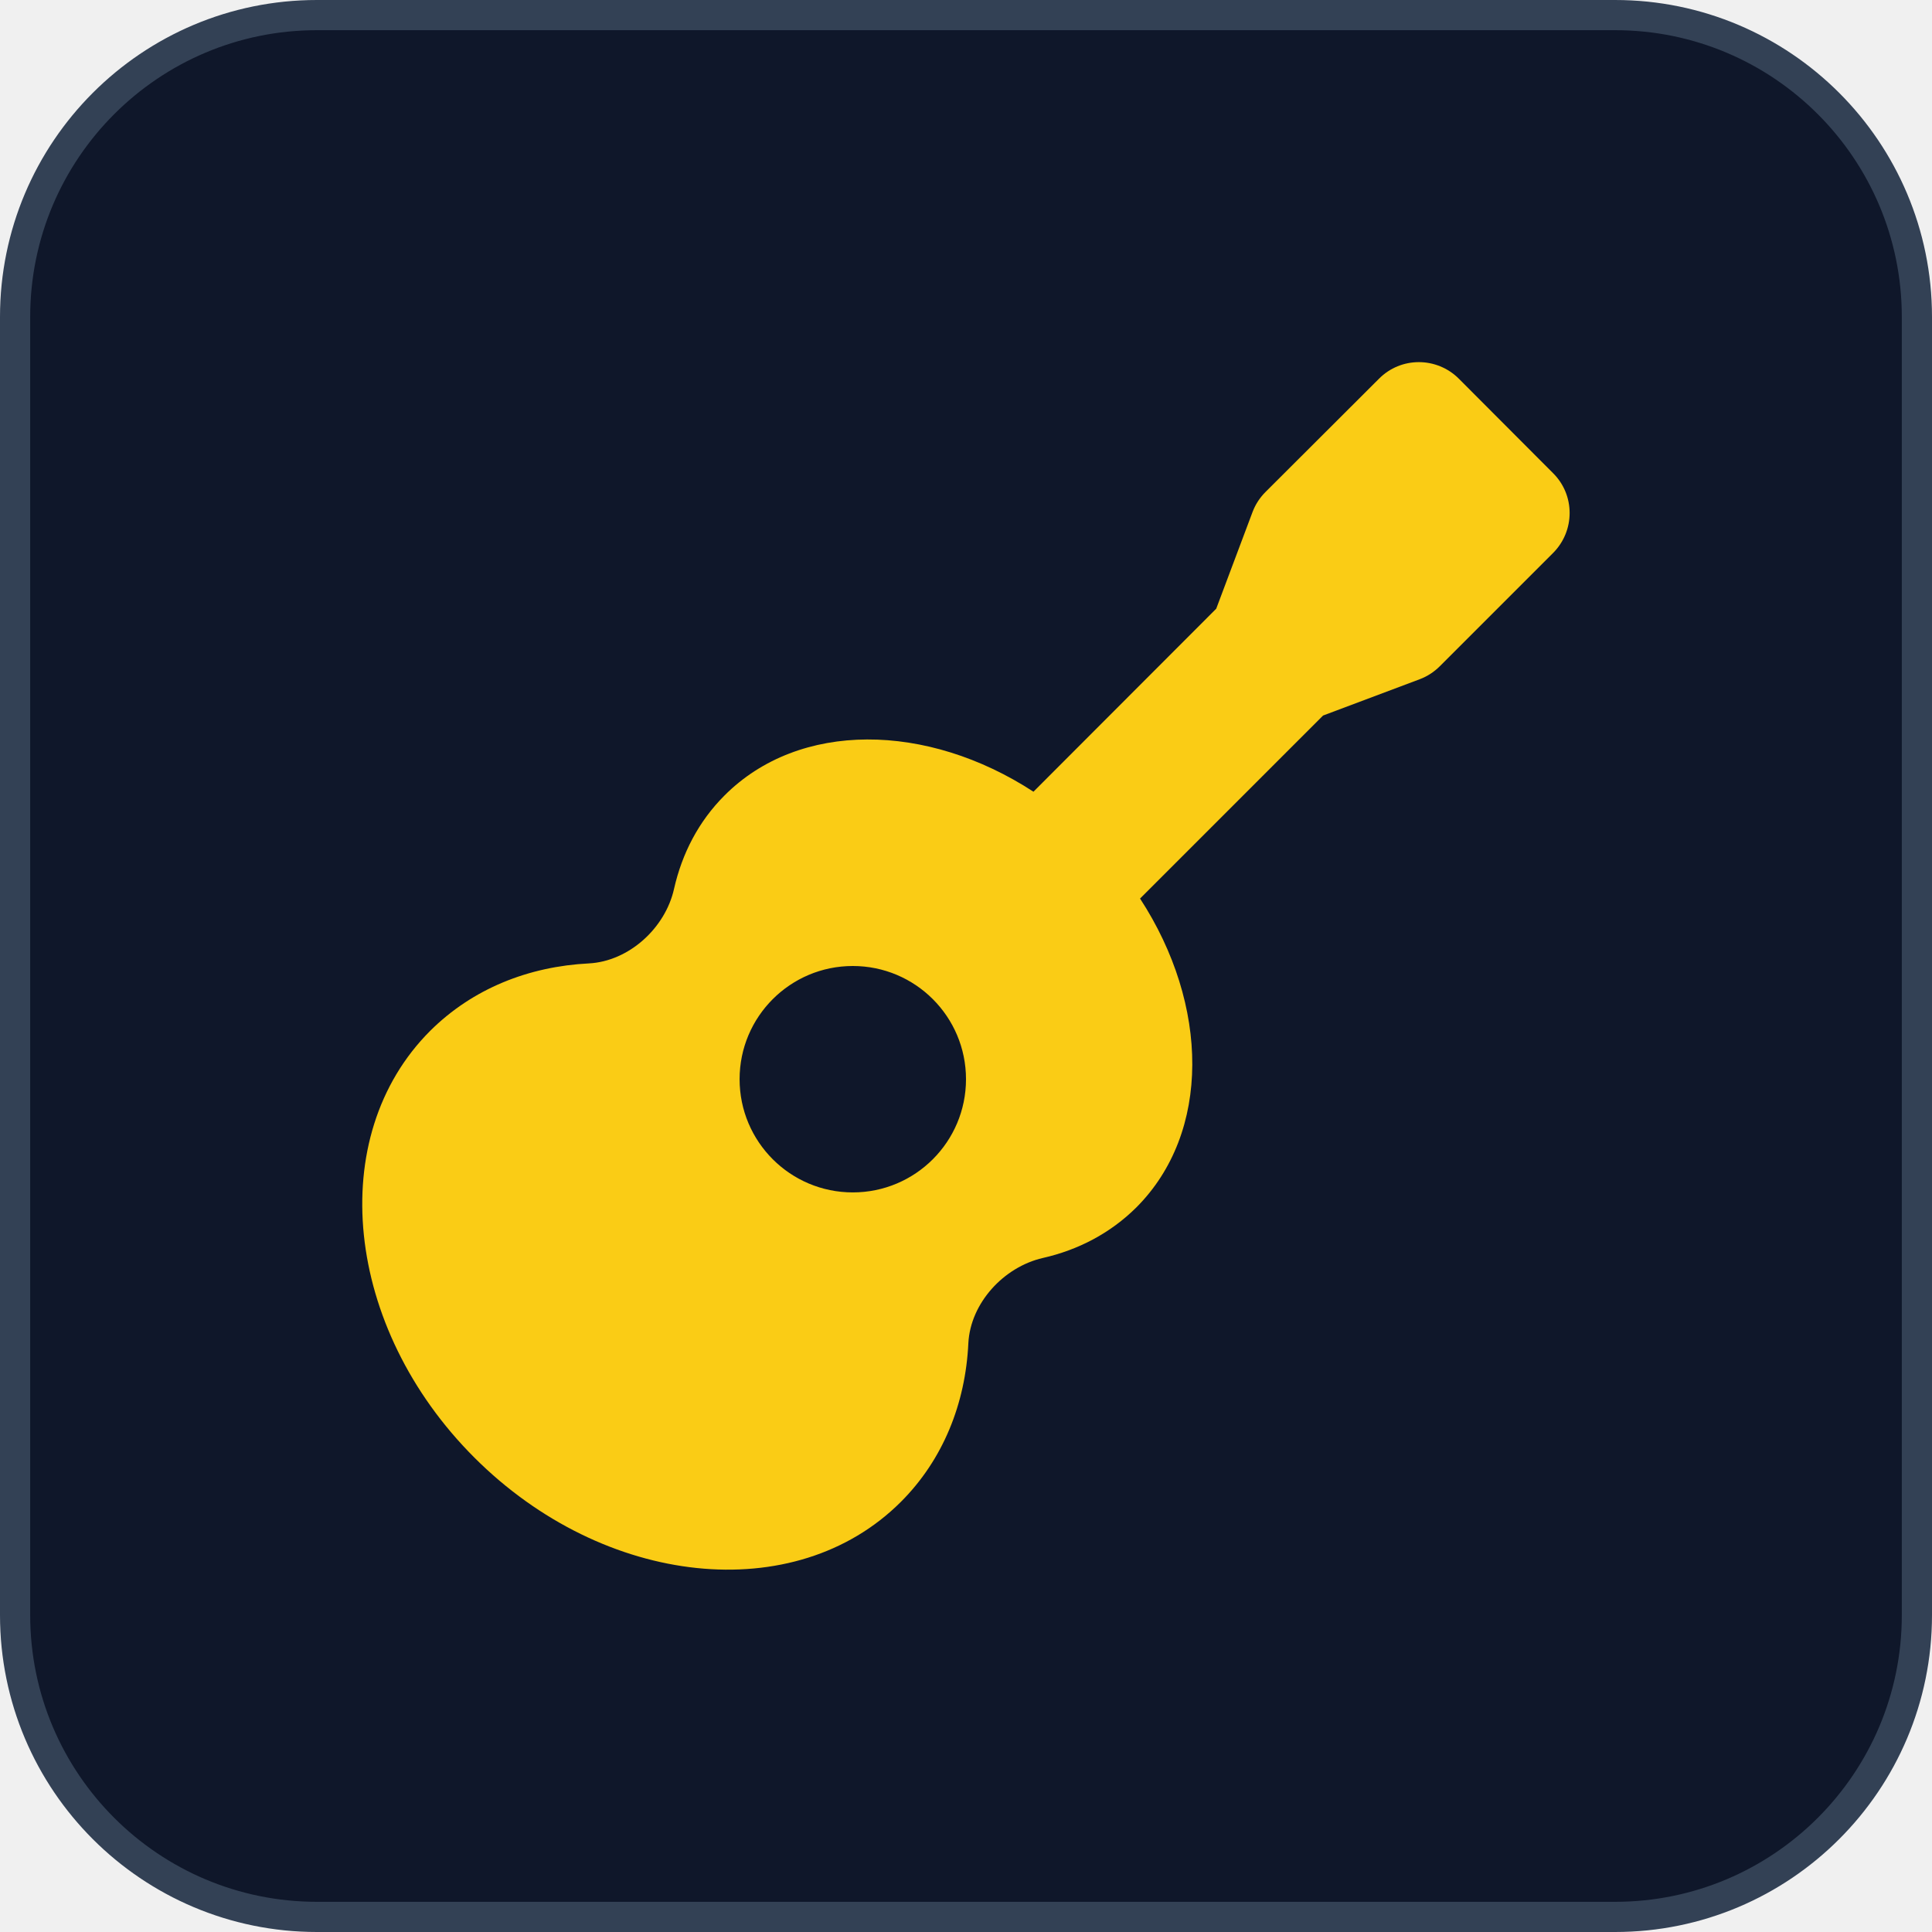
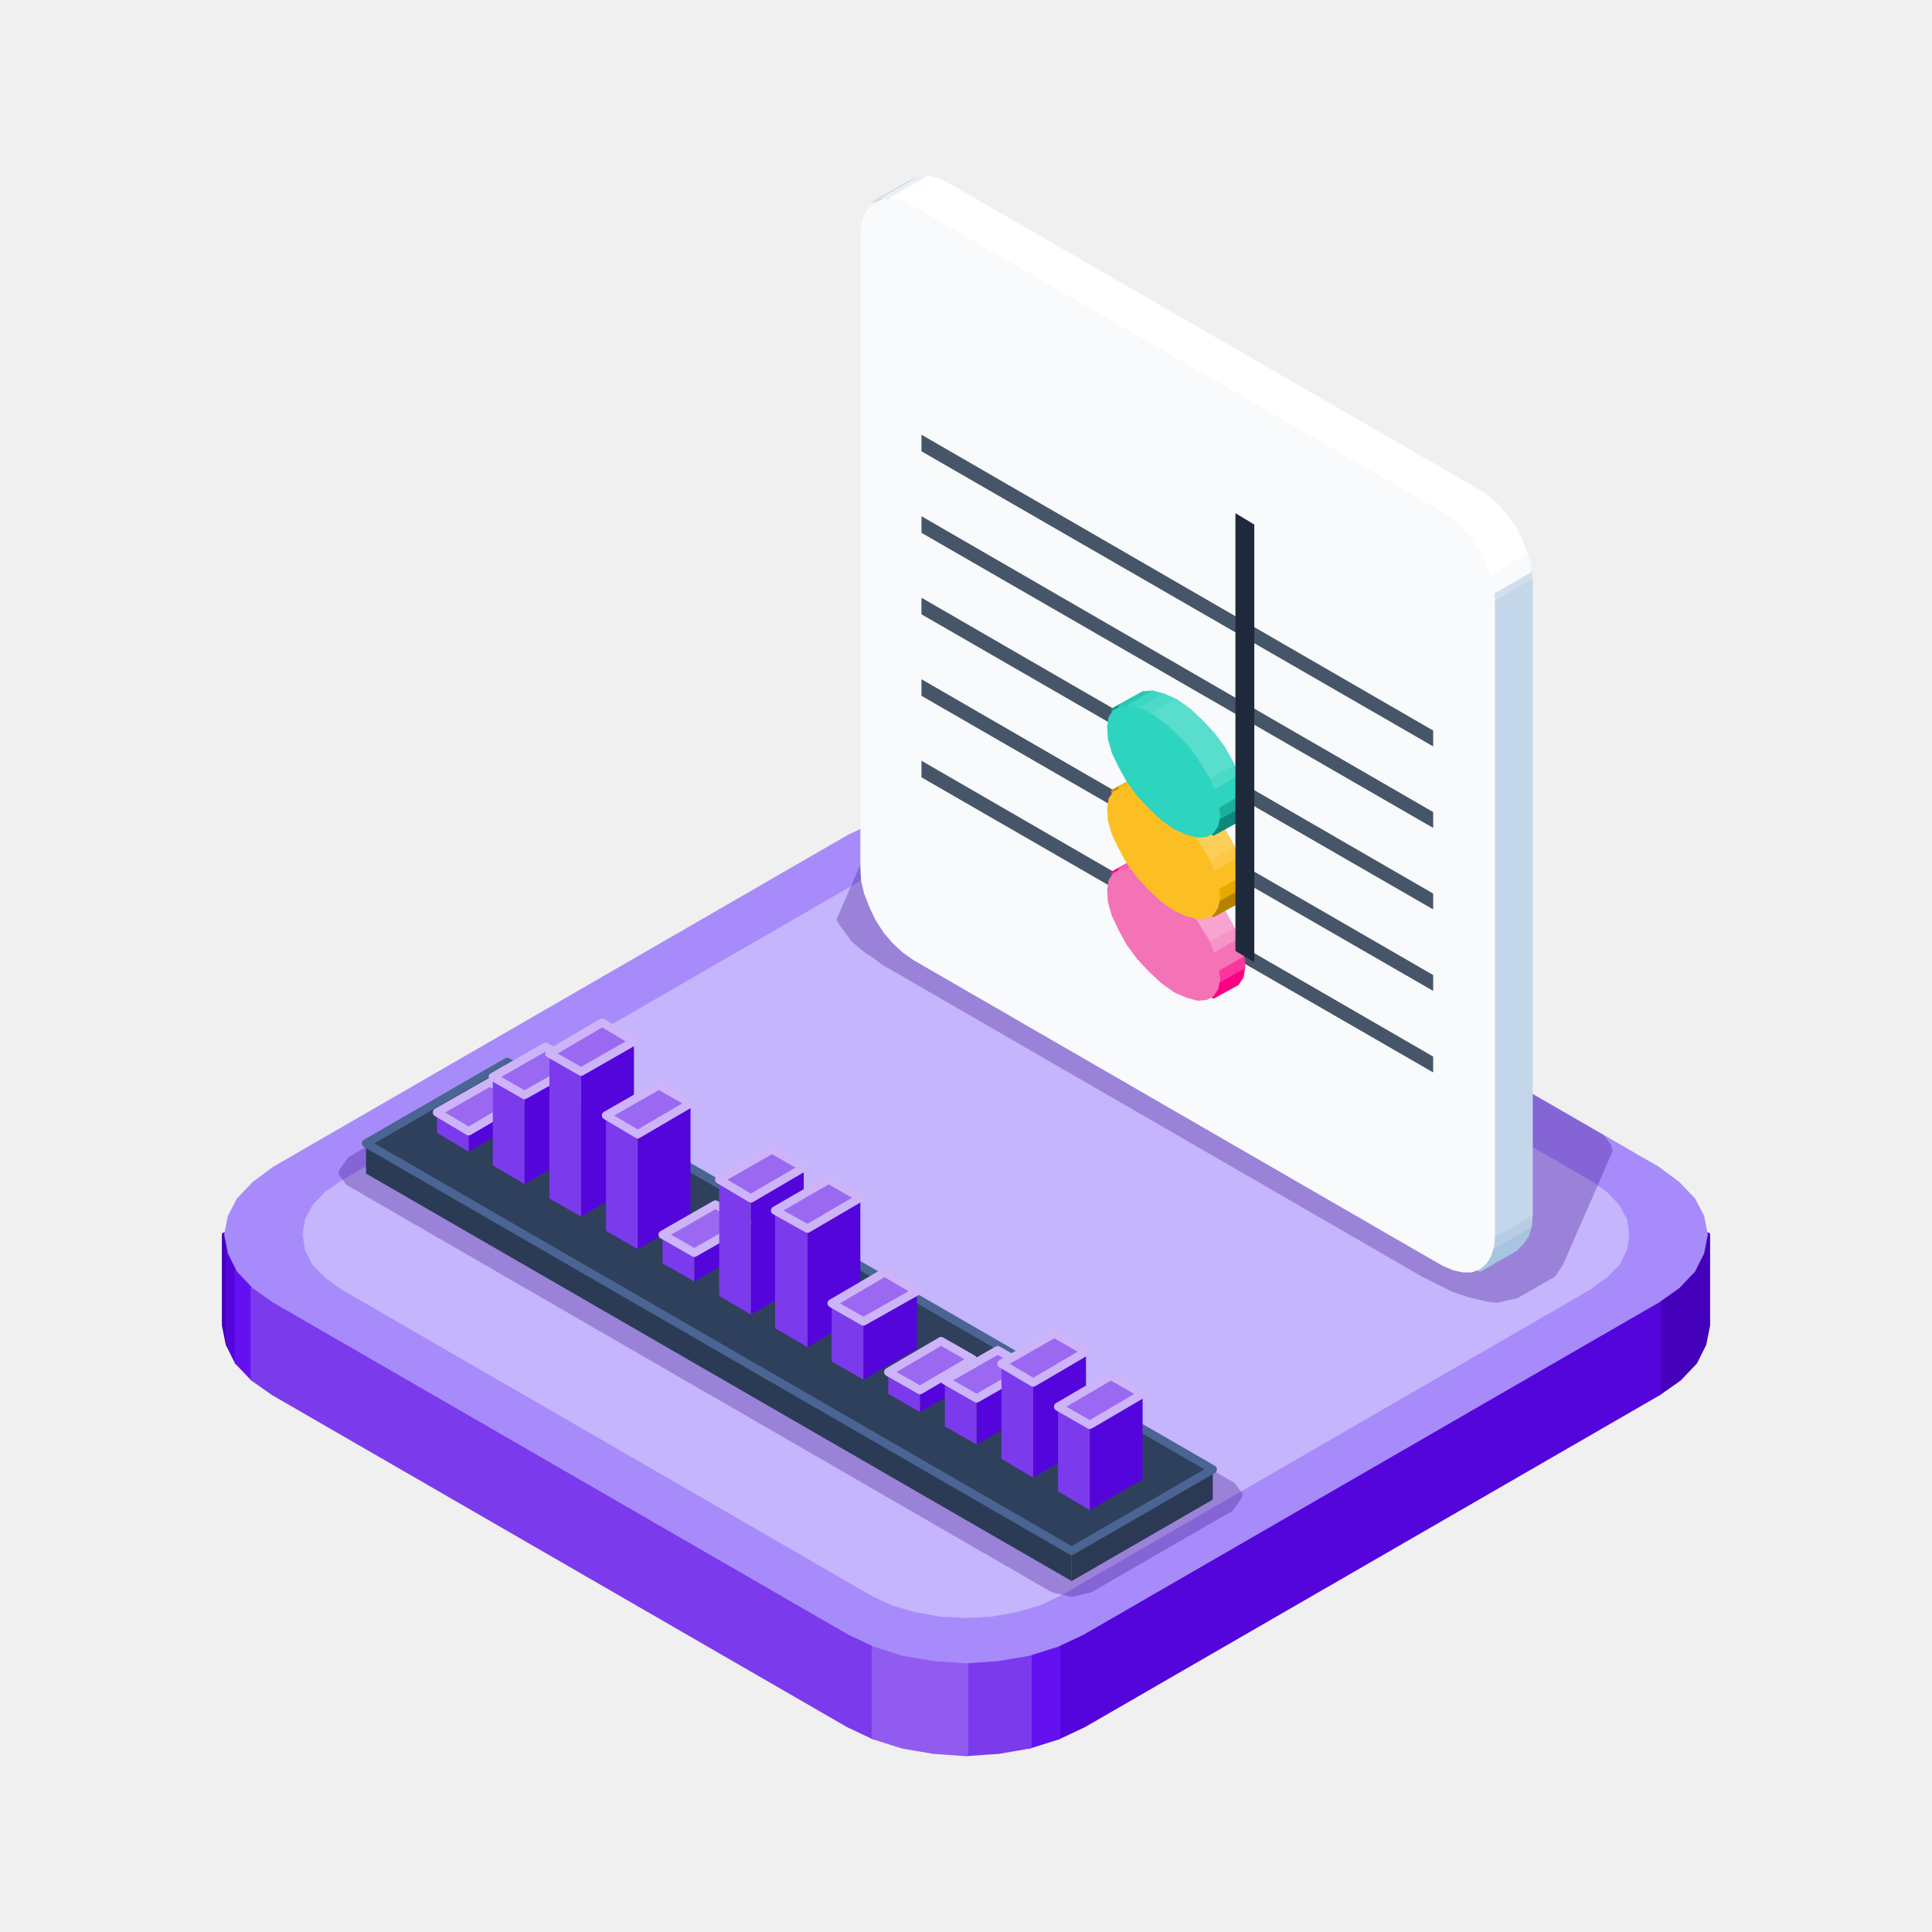
<svg xmlns="http://www.w3.org/2000/svg" viewBox="0 0 256 256" width="256" height="256" role="img" aria-label="Chord Analysis icon">
-   <rect x="2.0" y="2.0" width="252" height="252" rx="40" fill="#0f172a" stroke="#334155" stroke-width="4" />
-   <svg x="48.0" y="48.0" width="160" height="160" viewBox="0 0 512 512">
-     <path fill="#FACC15" d="M465 7c-9.4-9.4-24.6-9.4-33.9 0L383 55c-2.4 2.4-4.3 5.3-5.5 8.5l-15.4 41-77.5 77.6c-45.1-29.4-99.3-30.2-131 1.6-11 11-18 24.6-21.4 39.6-3.7 16.6-19.1 30.7-36.1 31.6-25.6 1.3-49.3 10.7-67.3 28.6-44.8 44.8-36.4 125.8 18.7 180.9S183.6 528 228.4 483.2c17.9-17.9 27.4-41.7 28.6-67.3 .9-17 15-32.3 31.6-36.1 15-3.4 28.6-10.5 39.6-21.4 31.8-31.8 31-85.9 1.6-131l77.6-77.6 41-15.4c3.2-1.2 6.1-3.1 8.5-5.5l48-48c9.4-9.4 9.4-24.6 0-33.9L465 7zM208 256a48 48 0 1 1 0 96 48 48 0 1 1 0-96z" />
-   </svg>
+   <path d="M30.2,178.1L29.7,175.6L29.7,163.6L30.2,166.1ZM226.3,175.6L225.8,178.1L224.6,180.5L222.5,182.7L219.8,184.6L219.8,172.6L222.5,170.7L224.6,168.5L225.8,166.1L226.3,163.6Z" fill="#4500bc" stroke="#4500bc" stroke-width="0.6" stroke-linejoin="round" />
+   <path d="M31.4,180.5L30.2,178.1L30.2,166.1L31.4,168.5ZM219.8,184.6L143.6,228.6L140.2,230.2L140.2,218.2L143.6,216.6L219.8,172.6Z" fill="#5405db" stroke="#5405db" stroke-width="0.6" stroke-linejoin="round" />
+   <path d="M33.5,182.7L31.4,180.5L31.4,168.5L33.5,170.7ZM140.2,230.2L136.4,231.4L136.4,219.4L140.2,218.2Z" fill="#6411f2" stroke="#6411f2" stroke-width="0.6" stroke-linejoin="round" />
+   <path d="M115.8,230.2L112.4,228.6L36.2,184.6L33.5,182.7L33.5,170.7L36.2,172.6L112.4,216.6L115.8,218.2ZM136.4,231.4L132.3,232.1L128,232.4L128,220.4L132.3,220.1L136.4,219.4Z" fill="#7c3aed" stroke="#7c3aed" stroke-width="0.6" stroke-linejoin="round" />
+   <path d="M128,232.4L123.7,232.1L119.6,231.4L115.8,230.2L115.8,218.2L119.6,219.4L123.7,220.1L128,220.4Z" fill="#925bf0" stroke="#925bf0" stroke-width="0.6" stroke-linejoin="round" />
+   <path d="M219.8,154.6L222.5,156.6L224.6,158.8L225.8,161.1L226.3,163.6L225.8,166.1L224.6,168.5L222.5,170.7L219.8,172.6L143.6,216.6L140.2,218.2L136.4,219.4L132.3,220.1L128,220.4L123.7,220.1L119.6,219.4L115.8,218.2L112.4,216.6L36.2,172.6L33.5,170.7L31.4,168.5L30.2,166.1L29.7,163.6L30.2,161.1L31.4,158.8L33.5,156.6L36.2,154.6L112.4,110.6L115.8,109L119.6,107.9L123.7,107.1L128,106.9L132.3,107.1L136.4,107.9L140.2,109L143.6,110.6Z" fill="#A78BFA" />
+   <path d="M210.7,156.4L212.9,157.9L214.6,159.7L215.6,161.6L215.9,163.6L215.6,165.6L214.6,167.6L212.9,169.3L210.7,170.9L140.6,211.4L137.9,212.7L134.8,213.6L131.5,214.2L128,214.4L124.5,214.2L121.2,213.6L118.1,212.7L115.4,211.4L45.3,170.9L43.1,169.3L41.4,167.6L40.4,165.6L40.1,163.6L40.4,161.6L41.4,159.7L43.1,157.9L45.3,156.4L115.4,115.9L118.1,114.6L121.2,113.7L124.5,113.1L128,112.9L131.5,113.1L134.8,113.7L137.9,114.6L140.6,115.9Z" fill="#C4B5FD" />
+   <path d="M119.6,107.9L123.7,107.1L128,106.9L132.3,107.1L136.4,107.9L140.2,109L143.6,110.6L212.5,150.4L213.4,151.6L213.6,152.1L213.7,152.5L207.1,167.6L206.1,169.1L205.8,169.3L201.1,172L198.5,172.6L198,172.6L197.2,172.5L194.6,171.9L193.7,171.6L192.5,171.2L191.3,170.6L189.9,169.9L188.5,169.2L118.4,128.7L117,127.9L115.8,127L114.6,126.2L113.6,125.4L112.8,124.7L112.3,124L111.2,122.5L110.9,122L110.9,121.7L116.5,108.8ZM64.9,142.5L67.5,141.9L70.1,142.5L163.6,196.5L164.7,198L164.4,198.7L163.3,200.2L144.6,211L142,211.6L139.4,211L45.9,157L44.8,155.5L45.1,154.8L46.2,153.3ZM62.8,147.4L65.4,146.8L68,147.4L72.2,149.8L73.3,151.3L73.1,151.8L72,153.3L65,157.4L62.4,158L59.8,157.4L55.6,154.9L54.5,153.4L54.7,153L55.8,151.5ZM71,150.1L73.6,149.5L76.2,150.1L80.4,152.5L81.5,154L80.5,156.1L79.5,157.6L72.5,161.7L69.9,162.3L67.3,161.7L63.1,159.3L62,157.8L62.9,155.7L64,154.2ZM79,153.1L81.6,152.5L84.2,153.1L88.4,155.5L89.5,157L88,160.5L87,162L79.9,166L77.3,166.6L74.7,166L70.5,163.6L69.5,162.1L71,158.6L72,157.1ZM86.2,158.1L88.8,157.5L91.4,158.1L95.6,160.5L96.7,162L95.5,164.8L94.4,166.3L87.4,170.3L84.8,171L82.2,170.3L78,167.9L76.9,166.4L78.1,163.7L79.2,162.2ZM92.8,164.5L95.4,163.9L98,164.5L102.2,166.9L103.3,168.4L103,169.1L101.9,170.6L94.9,174.7L92.3,175.3L89.7,174.7L85.5,172.2L84.4,170.7L84.7,170L85.8,168.5ZM101.2,166.7L103.8,166.1L106.4,166.7L110.6,169.2L111.7,170.7L110.5,173.4L109.4,174.9L102.4,179L99.8,179.6L97.2,179L93,176.5L91.9,175L93.1,172.3L94.2,170.8ZM108.7,171L111.3,170.4L113.9,171L118.1,173.4L119.2,174.9L118,177.7L116.9,179.2L109.9,183.3L107.3,183.9L104.7,183.3L100.5,180.9L99.4,179.4L100.6,176.5L101.7,175ZM115.6,176.8L118.2,176.1L120.8,176.8L125,179.2L126,180.7L125.4,182.1L124.4,183.6L117.4,187.6L114.8,188.2L112.2,187.6L107.9,185.2L106.9,183.7L107.5,182.3L108.5,180.8ZM122.7,181.9L125.3,181.3L127.9,181.9L132.1,184.4L133.2,185.9L132.9,186.4L131.8,187.9L124.8,191.9L122.2,192.6L119.6,191.9L115.4,189.5L114.4,188L114.6,187.5L115.7,186ZM130.4,185.7L133,185.1L135.6,185.7L139.8,188.1L140.9,189.6L140.4,190.7L139.3,192.2L132.3,196.3L129.7,196.9L127.1,196.3L122.9,193.8L121.8,192.3L122.3,191.2L123.4,189.7ZM138.4,188.8L141,188.2L143.6,188.8L147.8,191.3L148.9,192.8L147.9,195L146.8,196.5L139.8,200.6L137.2,201.2L134.6,200.6L130.4,198.1L129.3,196.6L130.3,194.4L131.4,192.9ZM145.8,193.4L148.4,192.8L151,193.4L155.2,195.8L156.3,197.3L155.4,199.3L154.3,200.8L147.3,204.9L144.7,205.5L142.1,204.9L137.9,202.5L136.8,201L137.7,198.9L138.8,197.4Z" fill="#370c82" fill-opacity="0.3" />
+   <path d="M200.8,165.5L201.6,164.7L202.3,163.7L202.7,162.4L198,165.1L197.6,166.4L197,167.4L196.1,168.2Z" fill="#a8c4e1" stroke="#a8c4e1" stroke-width="0.6" stroke-linejoin="round" />
+   <path d="M121.8,23.7L120.7,24.1L116,26.8L117.1,26.4ZM202.8,77.2L202.7,75.6L198,78.3L198.1,79.9Z" fill="#d1dfed" stroke="#d1dfed" stroke-width="0.6" stroke-linejoin="round" />
+   <path d="M123,23.6L121.8,23.7L117.1,26.4L118.3,26.3Z" fill="#ebf1f7" stroke="#ebf1f7" stroke-width="0.6" stroke-linejoin="round" />
+   <path d="M202.7,162.4L202.8,160.9L198.1,163.6L198,165.1Z" fill="#b6cde5" stroke="#b6cde5" stroke-width="0.6" stroke-linejoin="round" />
+   <path d="M202.8,160.9L202.8,77.2L198.1,79.9L198.1,163.6Z" fill="#c4d6e9" stroke="#c4d6e9" stroke-width="0.6" stroke-linejoin="round" />
+   <path d="M202.3,73.8L201.6,72L200.8,70.3L199.7,68.7L198.5,67.2L197.2,66L195.8,65.1L125.7,24.6L124.3,23.9L123,23.6L118.3,26.3L119.6,26.6L121,27.3L191.1,67.8L192.5,68.7L193.8,69.9L195,71.4L196.1,73L197,74.7L197.6,76.5Z" fill="#ffffff" stroke="#ffffff" stroke-width="0.6" stroke-linejoin="round" />
+   <path d="M202.7,75.6L202.3,73.8L197.6,76.5L198,78.3Z" fill="#f8fafc" stroke="#f8fafc" stroke-width="0.6" stroke-linejoin="round" />
+   <path d="M191.1,167.7L192.5,168.3L193.8,168.6L195,168.6L196.1,168.2L197,167.4L197.6,166.4L198,165.1L198.1,163.6L198.1,79.9L198,78.3L197.6,76.5L197,74.7L196.1,73L195,71.4L193.8,69.9L192.5,68.7L191.1,67.8L121,27.3L119.6,26.6L118.3,26.3L117.1,26.4L116,26.8L115.2,27.5L114.5,28.5L114.1,29.8L114,31.3L114,115L114.1,116.7L114.5,118.4L115.2,120.2L116,121.9L117.1,123.6L118.3,125L119.6,126.2L121,127.2Z" fill="#f8fafc" />
+   <path d="M122.1,103L189.9,142.1L189.9,140L122.1,100.8Z" fill="#475569" />
+   <path d="M122.1,92.2L189.9,131.3L189.9,129.2L122.1,90Z" fill="#475569" />
+   <path d="M122.1,81.4L189.9,120.5L189.9,118.4L122.1,79.2Z" fill="#475569" />
+   <path d="M122.1,70.6L189.9,109.7L189.9,107.6L122.1,68.4Z" fill="#475569" />
+   <path d="M122.1,59.8L189.9,98.9L189.9,96.8L122.1,57.6Z" fill="#475569" />
+   <path d="M151.5,113.5L150.6,114L147.5,115.7L148.5,115.2Z" fill="#ff0e8c" stroke="#ff0e8c" stroke-width="0.6" stroke-linejoin="round" />
+   <path d="M152.7,113.4L151.5,113.5L148.5,115.2L149.7,115.2Z" fill="#f55fae" stroke="#f55fae" stroke-width="0.6" stroke-linejoin="round" />
+   <path d="M154.2,113.8L152.7,113.4L149.7,115.2L151.2,115.5Z" fill="#f583bf" stroke="#f583bf" stroke-width="0.6" stroke-linejoin="round" />
+   <path d="M155.8,114.5L154.2,113.8L151.2,115.5L152.8,116.3ZM164.1,124.7L163.2,122.8L160.2,124.5L161,126.5Z" fill="#f793c7" stroke="#f793c7" stroke-width="0.6" stroke-linejoin="round" />
+   <path d="M163.9,130.3L164.5,129.4L164.7,128.1L161.7,129.8L161.4,131.1L160.8,132Z" fill="#fb0083" stroke="#fb0083" stroke-width="0.6" stroke-linejoin="round" />
+   <path d="M164.7,128.1L164.6,126.5L161.5,128.3L161.7,129.8Z" fill="#fa369d" stroke="#fa369d" stroke-width="0.6" stroke-linejoin="round" />
+   <path d="M163.2,122.8L162.1,120.8L160.7,118.9L159.1,117.2L157.5,115.7L155.8,114.5L152.8,116.3L154.4,117.5L156.1,119L157.7,120.7L159,122.6L160.2,124.5Z" fill="#f8a4d0" stroke="#f8a4d0" stroke-width="0.6" stroke-linejoin="round" />
+   <path d="M164.6,126.5L164.1,124.7L161,126.5L161.5,128.3Z" fill="#f472b6" stroke="#f472b6" stroke-width="0.6" stroke-linejoin="round" />
+   <path d="M161.4,131.1L161.7,129.8L161.5,128.3L161,126.5L160.2,124.5L159,122.6L157.7,120.7L156.1,119L154.4,117.5L152.8,116.3L151.2,115.5L149.7,115.2L148.5,115.2L147.5,115.7L146.9,116.6L146.7,117.9L146.8,119.5L147.3,121.3L148.2,123.2L149.3,125.2L150.7,127.1L152.3,128.8L153.9,130.3L155.6,131.5L157.2,132.2L158.7,132.6L159.9,132.5L160.8,132Z" fill="#f472b6" />
+   <path d="M151.5,102.7L150.6,103.2L147.5,104.9L148.5,104.4Z" fill="#c68f00" stroke="#c68f00" stroke-width="0.6" stroke-linejoin="round" />
+   <path d="M152.7,102.6L151.5,102.7L148.5,104.4L149.7,104.4Z" fill="#ffbc0e" stroke="#ffbc0e" stroke-width="0.6" stroke-linejoin="round" />
+   <path d="M154.2,103L152.7,102.6L149.7,104.4L151.2,104.7Z" fill="#fbc436" stroke="#fbc436" stroke-width="0.6" stroke-linejoin="round" />
+   <path d="M155.8,103.7L154.2,103L151.2,104.7L152.8,105.5ZM164.1,113.9L163.2,112L160.2,113.7L161,115.7Z" fill="#fcc947" stroke="#fcc947" stroke-width="0.6" stroke-linejoin="round" />
+   <path d="M163.9,119.5L164.5,118.6L164.7,117.3L161.7,119L161.4,120.3L160.8,121.2Z" fill="#b48200" stroke="#b48200" stroke-width="0.6" stroke-linejoin="round" />
+   <path d="M164.7,117.3L164.6,115.7L161.5,117.5L161.7,119Z" fill="#e9a800" stroke="#e9a800" stroke-width="0.6" stroke-linejoin="round" />
+   <path d="M163.2,112L162.1,110L160.7,108.1L159.1,106.4L157.5,104.9L155.8,103.7L152.8,105.5L154.4,106.7L156.1,108.2L157.7,109.9L159,111.8L160.2,113.7Z" fill="#fcce59" stroke="#fcce59" stroke-width="0.6" stroke-linejoin="round" />
+   <path d="M164.6,115.7L164.1,113.9L161,115.7L161.5,117.5Z" fill="#fbbf24" stroke="#fbbf24" stroke-width="0.6" stroke-linejoin="round" />
+   <path d="M161.4,120.3L161.7,119L161.5,117.5L161,115.7L160.2,113.7L159,111.8L157.7,109.9L156.1,108.2L154.4,106.7L152.8,105.5L151.2,104.7L149.7,104.4L148.5,104.4L147.5,104.9L146.9,105.8L146.7,107.1L146.8,108.7L147.3,110.5L148.2,112.4L149.3,114.4L150.7,116.3L152.3,118L153.9,119.5L155.6,120.7L157.2,121.4L158.7,121.8L159.9,121.7L160.8,121.2Z" fill="#fbbf24" />
+   <path d="M151.5,91.9L150.6,92.4L147.5,94.1L148.5,93.6Z" fill="#129685" stroke="#129685" stroke-width="0.6" stroke-linejoin="round" />
+   <path d="M152.7,91.8L151.5,91.9L148.5,93.6L149.7,93.6Z" fill="#26c9b5" stroke="#26c9b5" stroke-width="0.6" stroke-linejoin="round" />
+   <path d="M154.2,92.2L152.7,91.8L149.7,93.6L151.2,93.9Z" fill="#3cd7c4" stroke="#3cd7c4" stroke-width="0.6" stroke-linejoin="round" />
+   <path d="M155.8,92.9L154.2,92.2L151.2,93.9L152.8,94.7ZM164.1,103.1L163.2,101.2L160.2,102.9L161,104.9Z" fill="#4bdac8" stroke="#4bdac8" stroke-width="0.6" stroke-linejoin="round" />
+   <path d="M163.9,108.7L164.5,107.8L164.7,106.5L161.7,108.2L161.4,109.5L160.8,110.4Z" fill="#0e8878" stroke="#0e8878" stroke-width="0.6" stroke-linejoin="round" />
+   <path d="M164.7,106.5L164.6,104.9L161.5,106.7L161.7,108.2Z" fill="#1bb09e" stroke="#1bb09e" stroke-width="0.6" stroke-linejoin="round" />
+   <path d="M163.2,101.2L162.1,99.2L160.7,97.3L159.1,95.6L157.5,94.1L155.8,92.9L152.8,94.7L154.4,95.9L156.1,97.4L157.7,99.1L159,101L160.2,102.9Z" fill="#59ddcd" stroke="#59ddcd" stroke-width="0.6" stroke-linejoin="round" />
+   <path d="M164.6,104.9L164.1,103.1L161,104.9L161.5,106.7Z" fill="#2dd4bf" stroke="#2dd4bf" stroke-width="0.6" stroke-linejoin="round" />
+   <path d="M161.4,109.5L161.7,108.2L161.5,106.7L161,104.9L160.2,102.9L159,101L157.7,99.1L156.1,97.4L154.4,95.9L152.8,94.7L151.2,93.9L149.7,93.6L148.5,93.6L147.5,94.1L146.9,95L146.7,96.3L146.8,97.9L147.3,99.7L148.2,101.6L149.3,103.6L150.7,105.5L152.3,107.2L153.9,108.7L155.6,109.9L157.2,110.6L158.7,111L159.9,110.9L160.8,110.4Z" fill="#2dd4bf" />
+   <path d="M163.7,126L166.2,127.5L166.2,69.5L163.7,68Z" fill="#1E293B" />
+   <path d="M142,209.5L48.5,155.5L48.5,151.5L142,205.5Z" fill="#2b3b55" />
+   <path d="M160.7,198.7L142,209.5L142,205.5L160.7,194.7Z" fill="#2b3955" />
+   <path d="M67.2,140.7L160.7,194.7L142,205.5L48.5,151.5Z" fill="#2f405d" />
+   <path d="M67.2,140.7L160.7,194.7L142,205.5L48.5,151.5Z" fill="none" stroke="#4a6593" stroke-width="1.1" stroke-linejoin="round" />
+   <path d="M69.1,148.5L62.1,152.6L62.1,149.9L69.1,145.8Z" fill="#5405db" />
+   <path d="M62.1,152.6L57.9,150.1L57.9,147.4L62.1,149.9Z" fill="#7c3aed" />
+   <path d="M64.9,143.4L69.1,145.8L62.1,149.9L57.9,147.4Z" fill="#9b69f1" />
+   <path d="M64.9,143.4L69.1,145.8L62.1,149.9L57.9,147.4Z" fill="none" stroke="#cdb4f8" stroke-width="1.1" stroke-linejoin="round" />
+   <path d="M76.6,152.8L69.5,156.9L69.5,145.1L76.6,141.1Z" fill="#5405db" />
+   <path d="M69.5,156.9L65.3,154.4L65.3,142.7L69.5,145.1Z" fill="#7c3aed" />
+   <path d="M72.3,138.7L76.6,141.1L69.5,145.1L65.3,142.7Z" fill="#9b69f1" />
+   <path d="M72.3,138.7L76.6,141.1L69.5,145.1L65.3,142.7Z" fill="none" stroke="#cdb4f8" stroke-width="1.1" stroke-linejoin="round" />
+   <path d="M84,157.1L77,161.2L77,142L84,138Z" fill="#5405db" />
+   <path d="M77,161.2L72.8,158.8L72.8,139.6L77,142Z" fill="#7c3aed" />
+   <path d="M79.8,135.5L84,138L77,142L72.8,139.6Z" fill="#9b69f1" />
+   <path d="M79.8,135.5L84,138L77,142L72.8,139.6Z" fill="none" stroke="#cdb4f8" stroke-width="1.1" stroke-linejoin="round" />
+   <path d="M91.5,161.5L84.5,165.5L84.5,150.3L91.5,146.2Z" fill="#5405db" />
+   <path d="M84.5,165.5L80.3,163.1L80.3,147.8L84.5,150.3Z" fill="#7c3aed" />
+   <path d="M87.3,143.8L91.5,146.2L84.5,150.3L80.3,147.8Z" fill="#9b69f1" />
+   <path d="M87.3,143.8L91.5,146.2L84.5,150.3L80.3,147.8Z" fill="none" stroke="#cdb4f8" stroke-width="1.1" stroke-linejoin="round" />
+   <path d="M99,165.8L92,169.8L92,166L99,162Z" fill="#5405db" />
+   <path d="M92,169.8L87.8,167.4L87.8,163.6L92,166Z" fill="#7c3aed" />
+   <path d="M94.8,159.6L99,162L92,166L87.8,163.6Z" fill="#9b69f1" />
+   <path d="M94.8,159.6L99,162L92,166L87.8,163.6Z" fill="none" stroke="#cdb4f8" stroke-width="1.1" stroke-linejoin="round" />
+   <path d="M106.5,170.1L99.5,174.2L99.5,158.8L106.5,154.7Z" fill="#5405db" />
+   <path d="M99.5,174.2L95.3,171.7L95.3,156.3L99.5,158.8Z" fill="#7c3aed" />
+   <path d="M102.3,152.3L106.5,154.7L99.5,158.8L95.3,156.3Z" fill="#9b69f1" />
+   <path d="M102.3,152.3L106.5,154.7L99.5,158.8L95.3,156.3Z" fill="none" stroke="#cdb4f8" stroke-width="1.1" stroke-linejoin="round" />
+   <path d="M114,174.4L107,178.5L107,162.8L114,158.7Z" fill="#5405db" />
+   <path d="M107,178.5L102.7,176L102.7,160.4L107,162.8Z" fill="#7c3aed" />
+   <path d="M109.8,156.3L114,158.7L107,162.8L102.7,160.4Z" fill="#9b69f1" />
+   <path d="M109.8,156.3L114,158.7L107,162.8L102.7,160.4Z" fill="none" stroke="#cdb4f8" stroke-width="1.1" stroke-linejoin="round" />
+   <path d="M121.5,178.7L114.4,182.8L114.4,175.1L121.5,171.1Z" fill="#5405db" />
+   <path d="M114.4,182.8L110.2,180.4L110.2,172.7L114.4,175.1Z" fill="#7c3aed" />
+   <path d="M117.2,168.6L121.5,171.1L114.4,175.1L110.2,172.7Z" fill="#9b69f1" />
+   <path d="M117.2,168.6L121.5,171.1L114.4,175.1L110.2,172.7Z" fill="none" stroke="#cdb4f8" stroke-width="1.1" stroke-linejoin="round" />
+   <path d="M128.9,183.1L121.9,187.1L121.9,184.2L128.9,180.1Z" fill="#5405db" />
+   <path d="M121.9,187.1L117.7,184.7L117.7,181.8L121.9,184.2Z" fill="#7c3aed" />
+   <path d="M124.7,177.7L128.9,180.1L121.9,184.2L117.7,181.8Z" fill="#9b69f1" />
+   <path d="M124.7,177.7L128.9,180.1L121.9,184.2L117.7,181.8Z" fill="none" stroke="#cdb4f8" stroke-width="1.1" stroke-linejoin="round" />
+   <path d="M136.4,187.4L129.4,191.4L129.4,185.3L136.4,181.3Z" fill="#5405db" />
+   <path d="M129.4,191.4L125.2,189L125.2,182.9L129.4,185.3Z" fill="#7c3aed" />
+   <path d="M132.2,178.9L136.4,181.3L129.4,185.3L125.2,182.9Z" fill="#9b69f1" />
+   <path d="M132.2,178.9L136.4,181.3L129.4,185.3L125.2,182.9Z" fill="none" stroke="#cdb4f8" stroke-width="1.1" stroke-linejoin="round" />
+   <path d="M143.9,191.7L136.9,195.8L136.9,183.2L143.9,179.1Z" fill="#5405db" />
+   <path d="M136.9,195.8L132.7,193.3L132.7,180.7L136.9,183.2Z" fill="#7c3aed" />
+   <path d="M139.7,176.7L143.9,179.1L136.9,183.2L132.7,180.7Z" fill="#9b69f1" />
+   <path d="M139.7,176.7L143.9,179.1L136.9,183.2L132.7,180.7Z" fill="none" stroke="#cdb4f8" stroke-width="1.1" stroke-linejoin="round" />
+   <path d="M151.4,196L144.4,200.1L144.4,188.8L151.4,184.7Z" fill="#5405db" />
+   <path d="M144.4,200.1L140.2,197.6L140.2,186.4L144.4,188.8Z" fill="#7c3aed" />
+   <path d="M147.2,182.3L151.4,184.7L144.4,188.8L140.2,186.4Z" fill="#9b69f1" />
+   <path d="M147.2,182.3L151.4,184.7L144.4,188.8L140.2,186.4Z" fill="none" stroke="#cdb4f8" stroke-width="1.1" stroke-linejoin="round" />
</svg>
